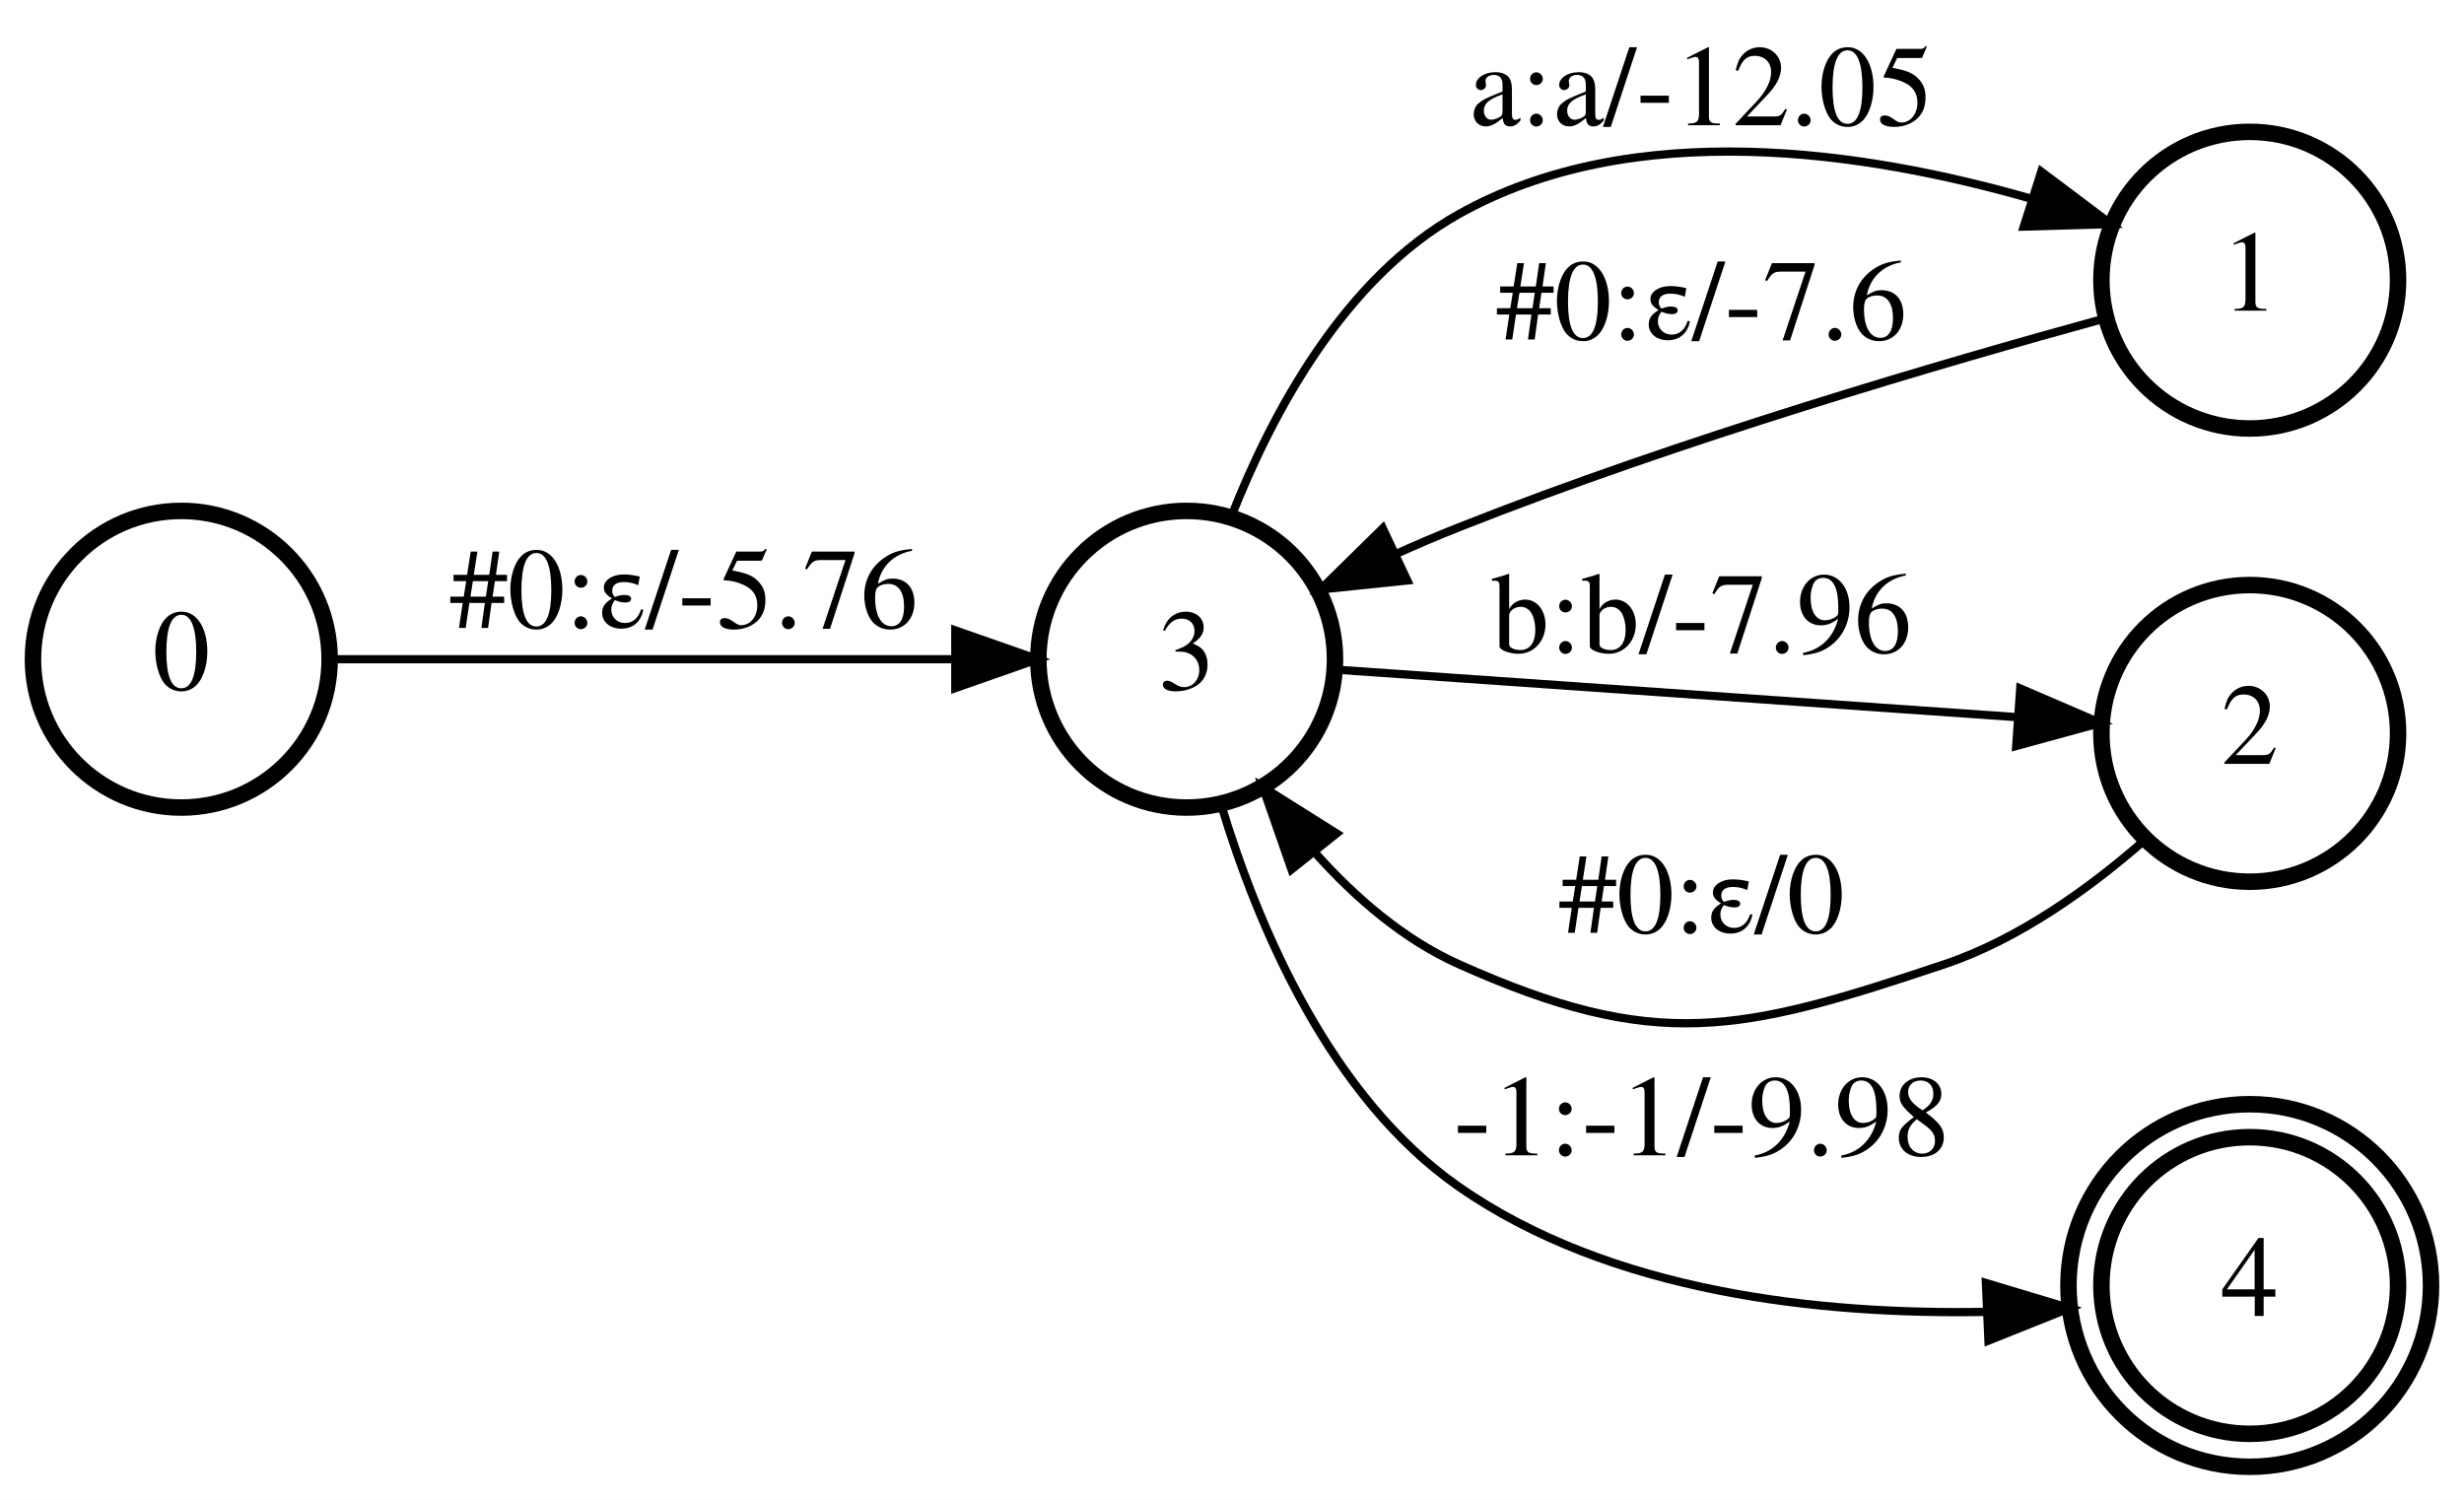
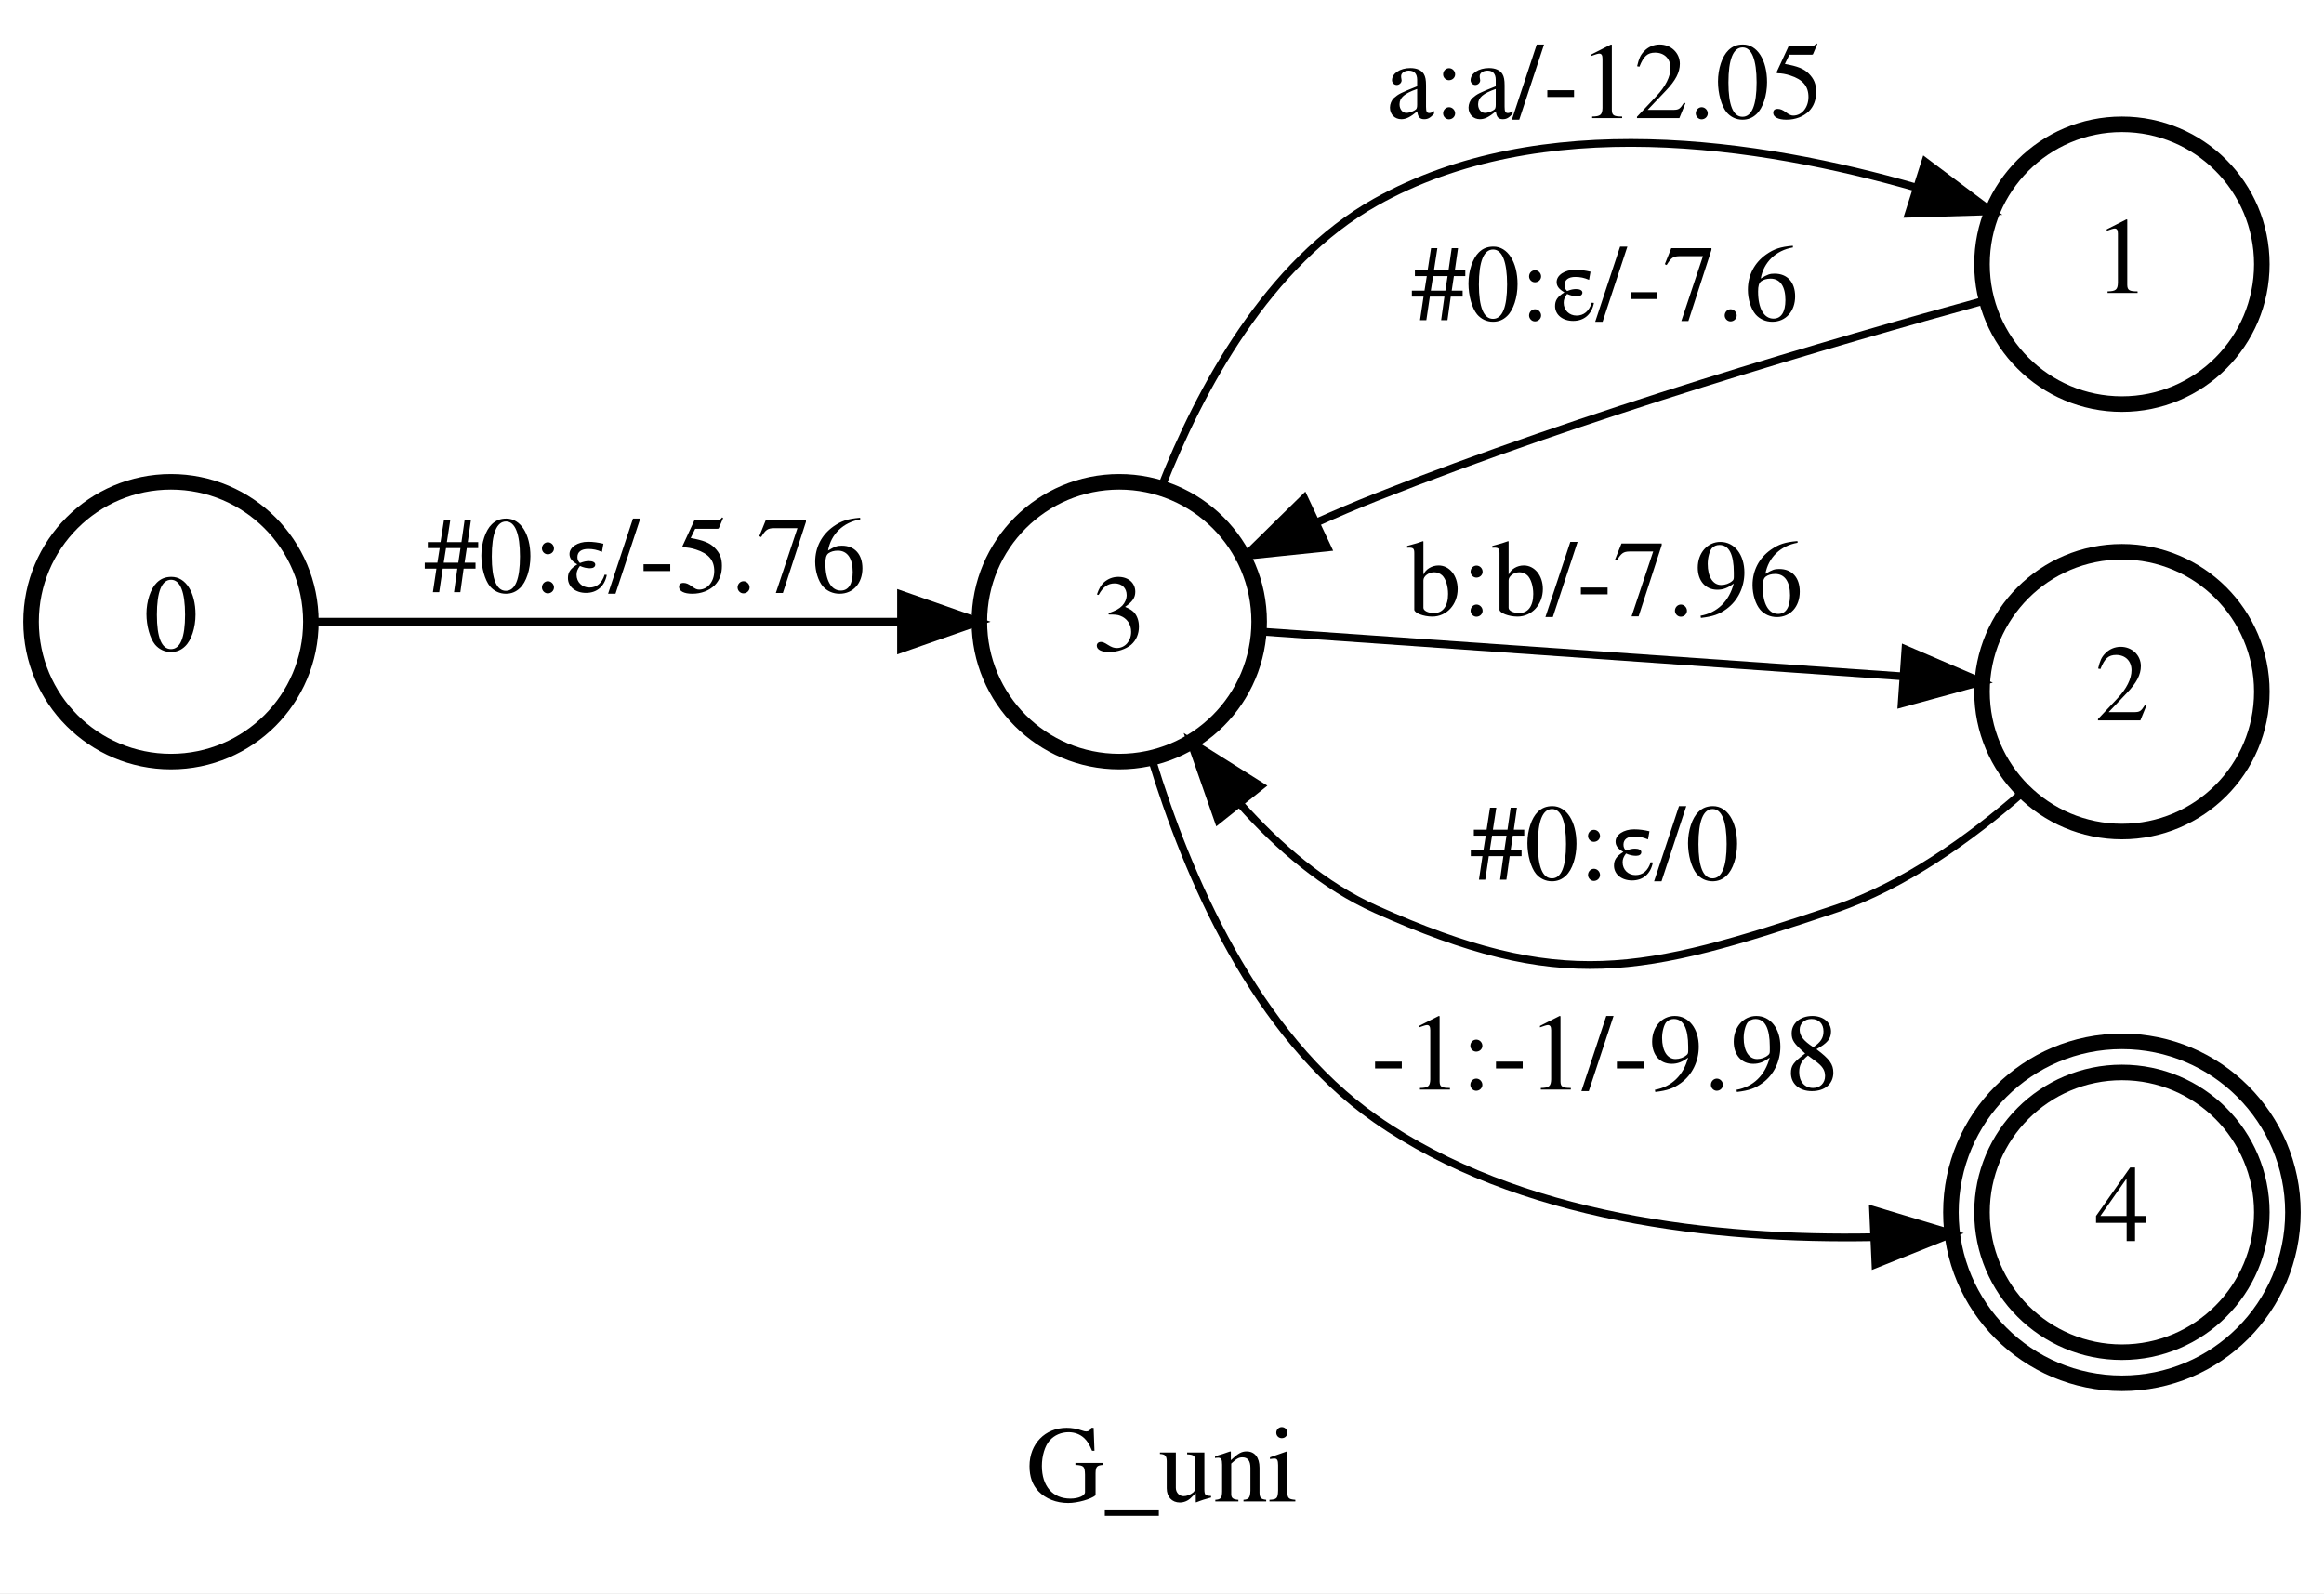
- <svg xmlns="http://www.w3.org/2000/svg" width="299pt" height="182pt" viewBox="0.00 0.00 299.00 182.00">
-   <g id="graph0" class="graph" transform="scale(1 1) rotate(0) translate(4 178)">
-     <polygon fill="#ffffff" stroke="transparent" points="-4,4 -4,-178 295,-178 295,4 -4,4" />
+ <svg xmlns="http://www.w3.org/2000/svg" width="299pt" height="205pt" viewBox="0.00 0.00 299.00 205.00">
+   <g id="graph0" class="graph" transform="scale(1 1) rotate(0) translate(4 201)">
+     <polygon fill="#ffffff" stroke="transparent" points="-4,4 -4,-201 295,-201 295,4 -4,4" />
+     <text text-anchor="middle" x="145.5" y="-7.8" font-family="Times,serif" font-size="14.00" fill="#000000">G_uni</text>
    <g id="node1" class="node">
-       <ellipse fill="none" stroke="#000000" stroke-width="2" cx="18" cy="-98" rx="18" ry="18" />
-       <text text-anchor="middle" x="18" y="-94.3" font-family="Times,serif" font-size="14.00" fill="#000000">0</text>
+       <ellipse fill="none" stroke="#000000" stroke-width="2" cx="18" cy="-121" rx="18" ry="18" />
+       <text text-anchor="middle" x="18" y="-117.3" font-family="Times,serif" font-size="14.00" fill="#000000">0</text>
    </g>
    <g id="node2" class="node">
-       <ellipse fill="none" stroke="#000000" stroke-width="2" cx="140" cy="-98" rx="18" ry="18" />
-       <text text-anchor="middle" x="140" y="-94.3" font-family="Times,serif" font-size="14.00" fill="#000000">3</text>
+       <ellipse fill="none" stroke="#000000" stroke-width="2" cx="140" cy="-121" rx="18" ry="18" />
+       <text text-anchor="middle" x="140" y="-117.3" font-family="Times,serif" font-size="14.00" fill="#000000">3</text>
    </g>
    <g id="edge1" class="edge">
-       <path fill="none" stroke="#000000" d="M36.002,-98C56.004,-98 88.557,-98 111.917,-98" />
-       <polygon fill="#000000" stroke="#000000" points="111.925,-101.5 121.925,-98 111.925,-94.5 111.925,-101.5" />
-       <text text-anchor="middle" x="79" y="-101.8" font-family="Times,serif" font-size="14.00" fill="#000000">#0:ε/-5.76</text>
+       <path fill="none" stroke="#000000" d="M36.002,-121C56.004,-121 88.557,-121 111.917,-121" />
+       <polygon fill="#000000" stroke="#000000" points="111.925,-124.5 121.925,-121 111.925,-117.5 111.925,-124.5" />
+       <text text-anchor="middle" x="79" y="-124.8" font-family="Times,serif" font-size="14.00" fill="#000000">#0:ε/-5.76</text>
    </g>
    <g id="node3" class="node">
-       <ellipse fill="none" stroke="#000000" stroke-width="2" cx="269" cy="-144" rx="18" ry="18" />
-       <text text-anchor="middle" x="269" y="-140.3" font-family="Times,serif" font-size="14.00" fill="#000000">1</text>
+       <ellipse fill="none" stroke="#000000" stroke-width="2" cx="269" cy="-167" rx="18" ry="18" />
+       <text text-anchor="middle" x="269" y="-163.3" font-family="Times,serif" font-size="14.00" fill="#000000">1</text>
    </g>
    <g id="edge4" class="edge">
-       <path fill="none" stroke="#000000" d="M145.395,-115.257C150.363,-127.918 159.105,-144.207 173,-152 194.214,-163.897 222.306,-159.696 242.616,-153.846" />
-       <polygon fill="#000000" stroke="#000000" points="243.702,-157.174 252.173,-150.81 241.582,-150.502 243.702,-157.174" />
-       <text text-anchor="middle" x="202.5" y="-162.8" font-family="Times,serif" font-size="14.00" fill="#000000">a:a/-12.05</text>
+       <path fill="none" stroke="#000000" d="M145.395,-138.257C150.363,-150.918 159.105,-167.207 173,-175 194.214,-186.897 222.306,-182.696 242.616,-176.846" />
+       <polygon fill="#000000" stroke="#000000" points="243.702,-180.174 252.173,-173.81 241.582,-173.502 243.702,-180.174" />
+       <text text-anchor="middle" x="202.5" y="-185.8" font-family="Times,serif" font-size="14.00" fill="#000000">a:a/-12.05</text>
    </g>
    <g id="node4" class="node">
-       <ellipse fill="none" stroke="#000000" stroke-width="2" cx="269" cy="-89" rx="18" ry="18" />
-       <text text-anchor="middle" x="269" y="-85.3" font-family="Times,serif" font-size="14.00" fill="#000000">2</text>
+       <ellipse fill="none" stroke="#000000" stroke-width="2" cx="269" cy="-112" rx="18" ry="18" />
+       <text text-anchor="middle" x="269" y="-108.3" font-family="Times,serif" font-size="14.00" fill="#000000">2</text>
    </g>
    <g id="edge5" class="edge">
-       <path fill="none" stroke="#000000" d="M158.209,-96.73C179.721,-95.229 215.754,-92.715 240.865,-90.963" />
-       <polygon fill="#000000" stroke="#000000" points="241.152,-94.451 250.884,-90.264 240.664,-87.469 241.152,-94.451" />
-       <text text-anchor="middle" x="202.5" y="-98.8" font-family="Times,serif" font-size="14.00" fill="#000000">b:b/-7.96</text>
+       <path fill="none" stroke="#000000" d="M158.209,-119.73C179.721,-118.229 215.754,-115.715 240.865,-113.963" />
+       <polygon fill="#000000" stroke="#000000" points="241.152,-117.451 250.884,-113.264 240.664,-110.469 241.152,-117.451" />
+       <text text-anchor="middle" x="202.5" y="-121.8" font-family="Times,serif" font-size="14.00" fill="#000000">b:b/-7.96</text>
    </g>
    <g id="node5" class="node">
-       <ellipse fill="none" stroke="#000000" stroke-width="2" cx="269" cy="-22" rx="18" ry="18" />
-       <ellipse fill="none" stroke="#000000" stroke-width="2" cx="269" cy="-22" rx="22" ry="22" />
-       <text text-anchor="middle" x="269" y="-18.3" font-family="Times,serif" font-size="14.00" fill="#000000">4</text>
+       <ellipse fill="none" stroke="#000000" stroke-width="2" cx="269" cy="-45" rx="18" ry="18" />
+       <ellipse fill="none" stroke="#000000" stroke-width="2" cx="269" cy="-45" rx="22" ry="22" />
+       <text text-anchor="middle" x="269" y="-41.3" font-family="Times,serif" font-size="14.00" fill="#000000">4</text>
    </g>
    <g id="edge6" class="edge">
-       <path fill="none" stroke="#000000" d="M144.2,-80.281C148.708,-65.401 157.42,-44.878 173,-34 191.444,-21.122 216.865,-18.434 236.914,-18.799" />
-       <polygon fill="#000000" stroke="#000000" points="236.987,-22.305 247.132,-19.25 237.296,-15.312 236.987,-22.305" />
-       <text text-anchor="middle" x="202.5" y="-37.8" font-family="Times,serif" font-size="14.00" fill="#000000">-1:-1/-9.98</text>
+       <path fill="none" stroke="#000000" d="M144.2,-103.281C148.708,-88.401 157.42,-67.878 173,-57 191.444,-44.122 216.865,-41.434 236.914,-41.799" />
+       <polygon fill="#000000" stroke="#000000" points="236.987,-45.305 247.132,-42.25 237.296,-38.312 236.987,-45.305" />
+       <text text-anchor="middle" x="202.5" y="-60.8" font-family="Times,serif" font-size="14.00" fill="#000000">-1:-1/-9.98</text>
    </g>
    <g id="edge2" class="edge">
-       <path fill="none" stroke="#000000" d="M251.387,-139.345C231.924,-134.006 199.786,-124.611 173,-114 170.479,-113.001 167.883,-111.892 165.307,-110.736" />
-       <polygon fill="#000000" stroke="#000000" points="166.773,-107.558 156.235,-106.465 163.791,-113.891 166.773,-107.558" />
-       <text text-anchor="middle" x="202.5" y="-136.8" font-family="Times,serif" font-size="14.00" fill="#000000">#0:ε/-7.6</text>
+       <path fill="none" stroke="#000000" d="M251.387,-162.345C231.924,-157.006 199.786,-147.611 173,-137 170.479,-136.001 167.883,-134.892 165.307,-133.736" />
+       <polygon fill="#000000" stroke="#000000" points="166.773,-130.558 156.235,-129.464 163.791,-136.891 166.773,-130.558" />
+       <text text-anchor="middle" x="202.5" y="-159.8" font-family="Times,serif" font-size="14.00" fill="#000000">#0:ε/-7.6</text>
    </g>
    <g id="edge3" class="edge">
-       <path fill="none" stroke="#000000" d="M256.192,-76C249.577,-70.211 241.011,-64.025 232,-61 207.141,-52.654 196.93,-50.278 173,-61 166.35,-63.979 160.49,-69.034 155.624,-74.467" />
-       <polygon fill="#000000" stroke="#000000" points="152.721,-72.494 149.23,-82.497 158.197,-76.854 152.721,-72.494" />
-       <text text-anchor="middle" x="202.5" y="-64.8" font-family="Times,serif" font-size="14.00" fill="#000000">#0:ε/0</text>
+       <path fill="none" stroke="#000000" d="M256.192,-99C249.577,-93.211 241.011,-87.025 232,-84 207.141,-75.654 196.93,-73.278 173,-84 166.35,-86.979 160.49,-92.034 155.624,-97.467" />
+       <polygon fill="#000000" stroke="#000000" points="152.721,-95.494 149.23,-105.497 158.197,-99.854 152.721,-95.494" />
+       <text text-anchor="middle" x="202.5" y="-87.8" font-family="Times,serif" font-size="14.00" fill="#000000">#0:ε/0</text>
    </g>
  </g>
</svg>
